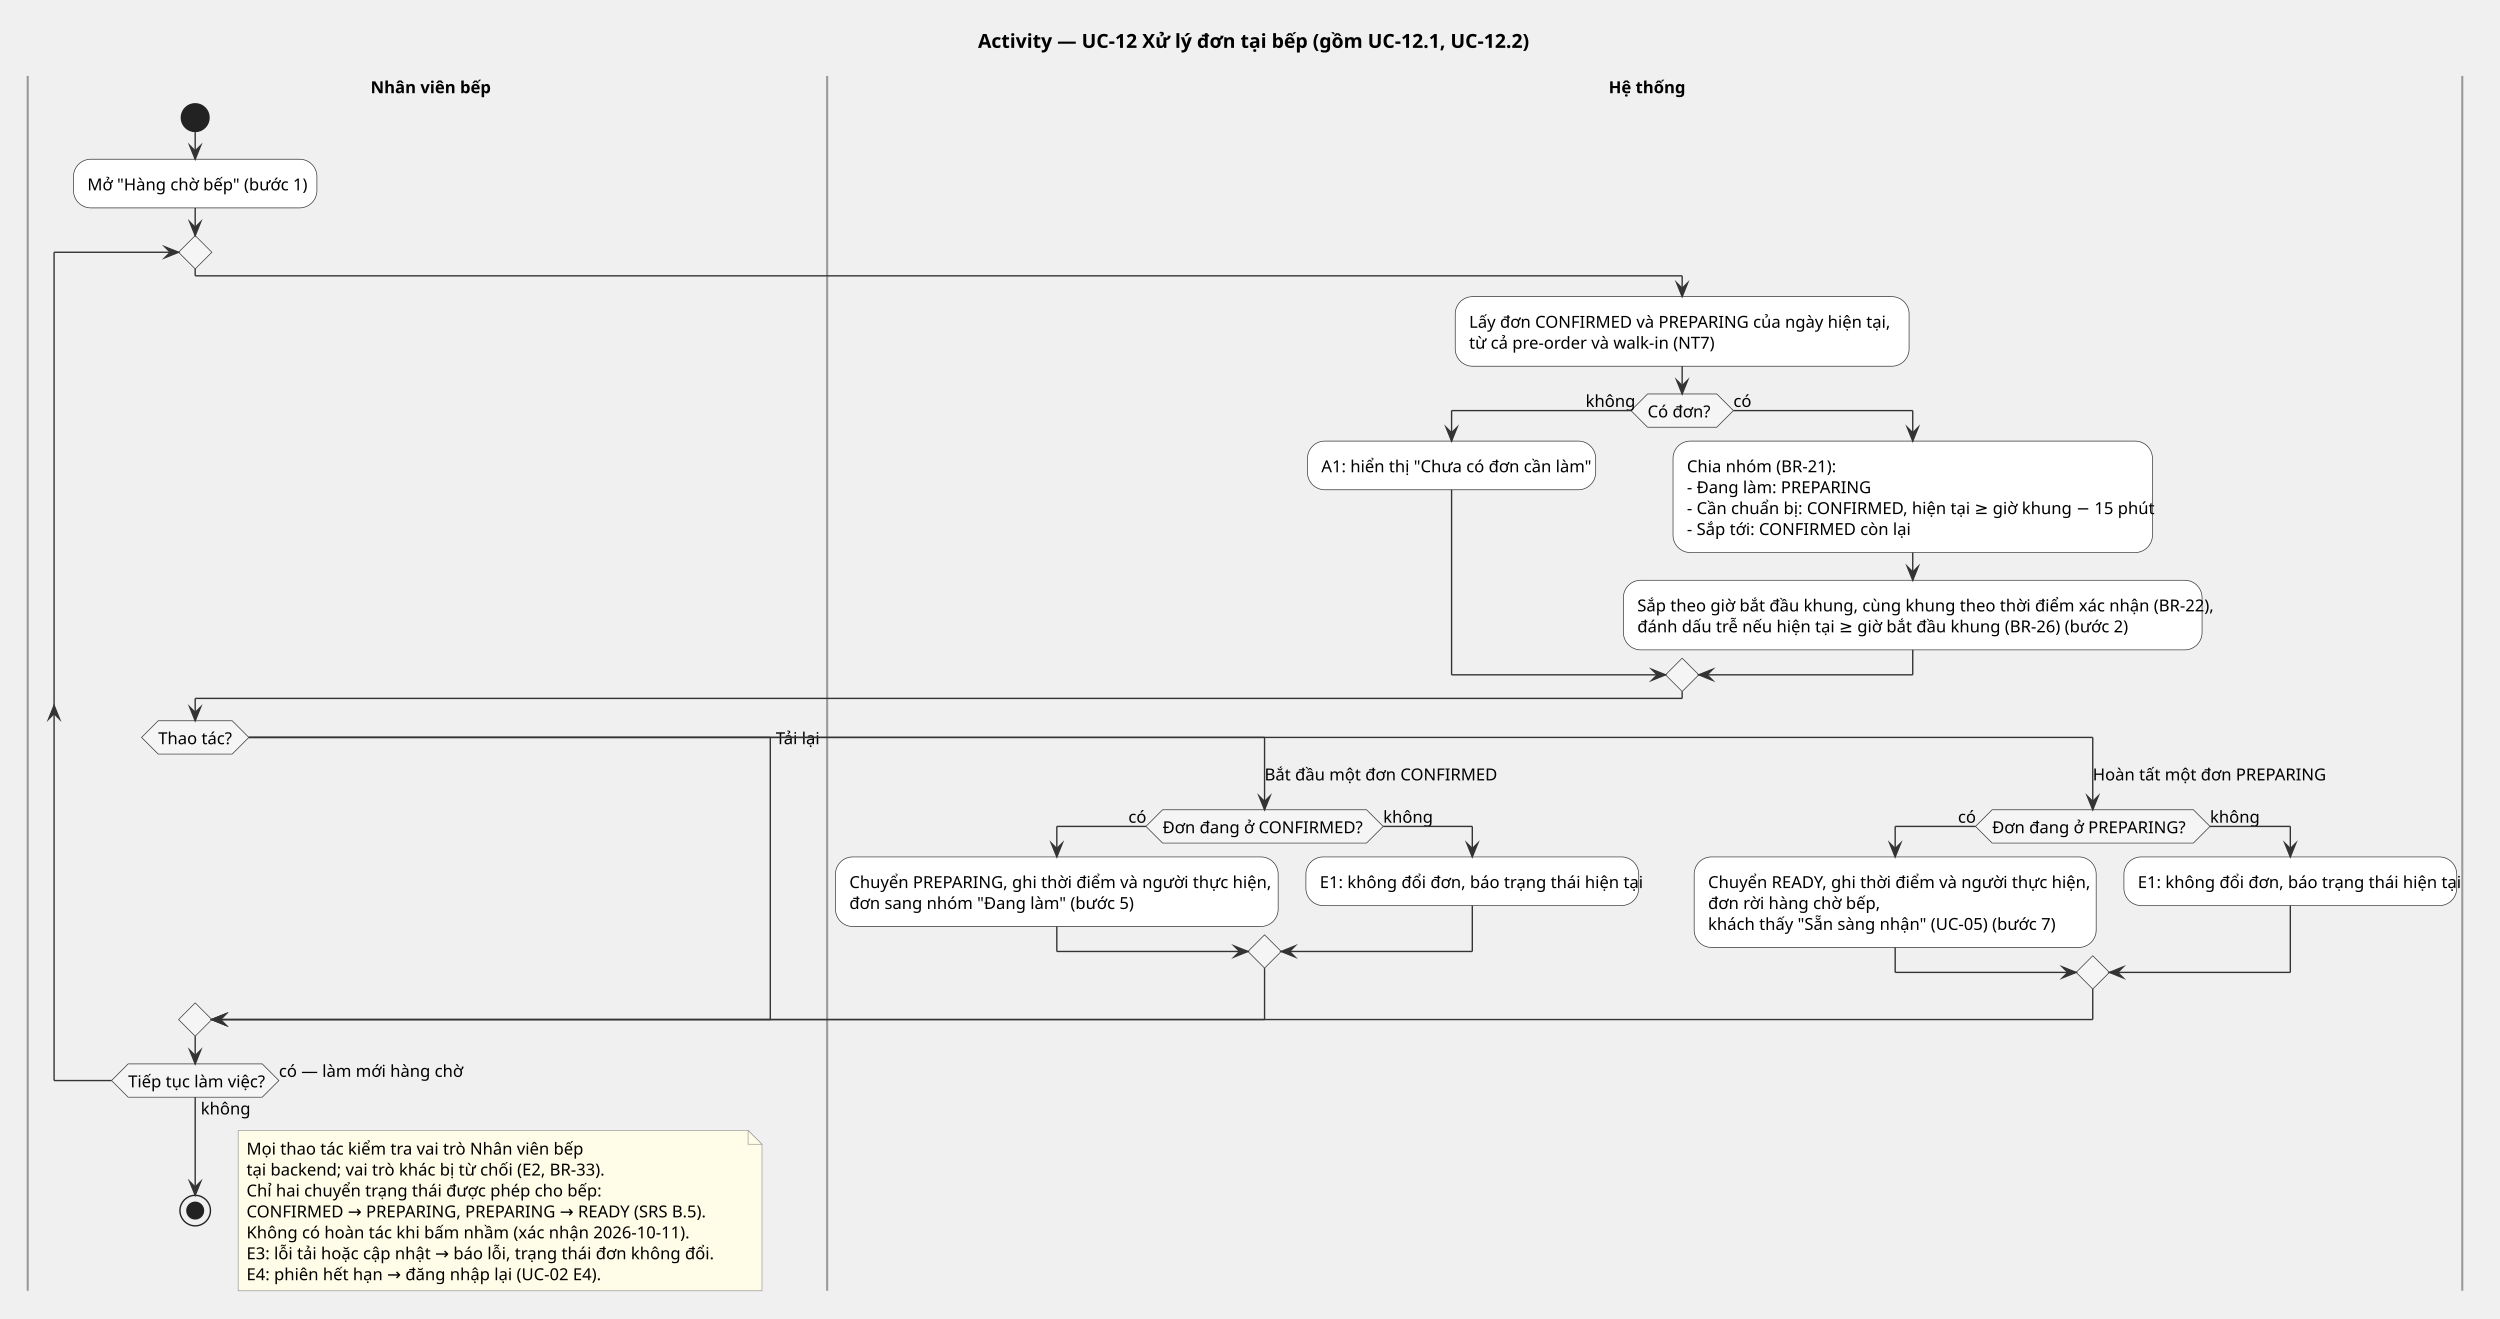
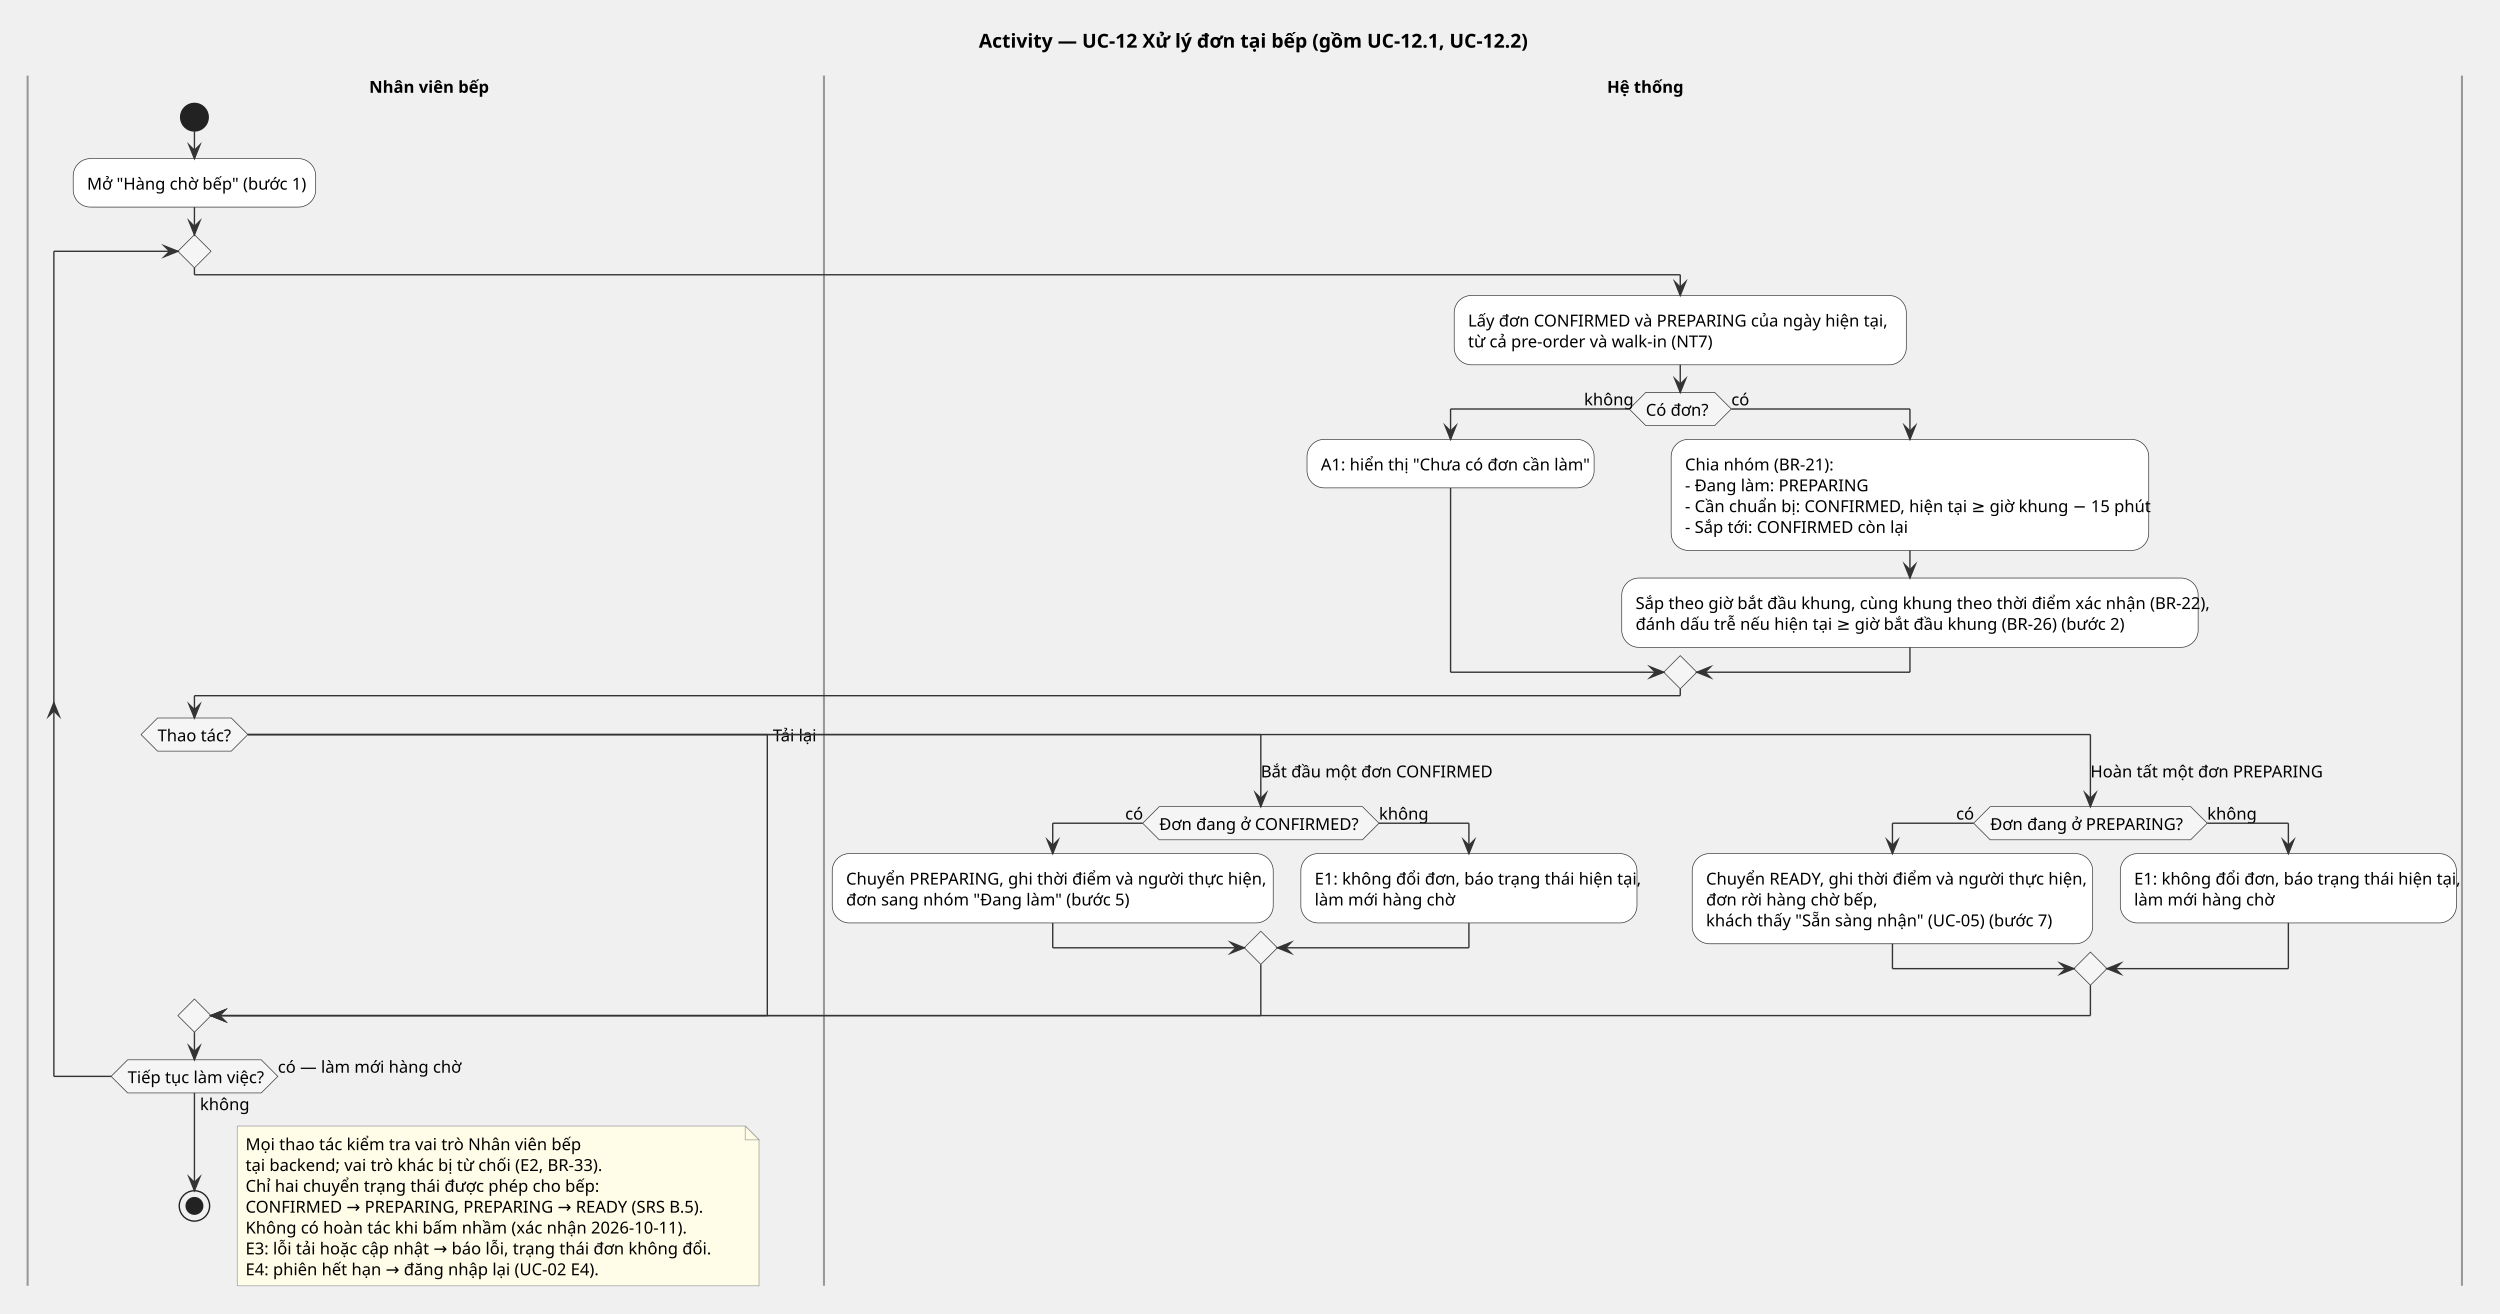
- <svg xmlns="http://www.w3.org/2000/svg" version="1.1" data-diagram-type="ACTIVITY" style="width:1803px;height:951px;background:#FFFFFF;" width="1803px" height="951px" viewBox="0 0 1803 951" zoomAndPan="magnify" preserveAspectRatio="none" contentStyleType="text/css">
+ <svg xmlns="http://www.w3.org/2000/svg" version="1.1" data-diagram-type="ACTIVITY" style="width:1810px;height:951px;background:#FFFFFF;" width="1810px" height="951px" viewBox="0 0 1810 951" zoomAndPan="magnify" preserveAspectRatio="none" contentStyleType="text/css">
  <defs />
  <g font-family="sans-serif" lengthAdjust="spacing">
    <g class="title" data-source-line="2">
-       <text x="705.317" y="34.533" fill="#000" font-size="14" textLength="390.824" font-weight="700">Activity — UC-12 Xử lý đơn tại bếp (gồm UC-12.1, UC-12.2)</text>
+       <text x="708.651" y="34.533" fill="#000" font-size="14" textLength="390.824" font-weight="700">Activity — UC-12 Xử lý đơn tại bếp (gồm UC-12.1, UC-12.2)</text>
    </g>
-     <rect x="20" y="54.746" width="1756.459" height="15.094" fill="none" style="stroke:none;" />
+     <rect x="20" y="54.746" width="1763.127" height="15.094" fill="none" style="stroke:none;" />
    <ellipse cx="140.774" cy="84.84" rx="10" ry="10" fill="#222" style="stroke:#222;stroke-width:1;" />
    <rect x="53" y="114.84" width="175.549" height="35.094" fill="#FFF" style="stroke:#333;stroke-width:0.5;" rx="12.5" ry="12.5" />
    <text x="63" y="137.297" fill="#000" font-size="12" textLength="155.549">Mở "Hàng chờ bếp" (bước 1)</text>
    <polygon points="114.091,519.824,167.458,519.824,179.458,531.824,167.458,543.824,114.091,543.824,102.091,531.824,114.091,519.824" fill="#F5F5F5" style="stroke:#333;stroke-width:0.5;stroke-linejoin:miter;stroke-miterlimit:10;" />
    <text x="114.091" y="536.734" fill="#000" font-size="12" textLength="53.367">Thao tác?</text>
    <polygon points="140.774,723.293,140.774,723.293,152.774,735.293,140.774,747.293,140.774,747.293,128.774,735.293,140.774,723.293" fill="#F5F5F5" style="stroke:#333;stroke-width:0.5;stroke-linejoin:miter;stroke-miterlimit:10;" />
    <polygon points="140.774,169.934,152.774,181.934,140.774,193.934,128.774,181.934,140.774,169.934" fill="#F5F5F5" style="stroke:#333;stroke-width:0.5;stroke-linejoin:miter;stroke-miterlimit:10;" />
    <polygon points="92.423,767.293,189.126,767.293,201.126,779.293,189.126,791.293,92.423,791.293,80.423,779.293,92.423,767.293" fill="#F5F5F5" style="stroke:#333;stroke-width:0.5;stroke-linejoin:miter;stroke-miterlimit:10;" />
    <text x="144.774" y="803.75" fill="#000" font-size="12" textLength="32.695">không</text>
    <text x="92.423" y="784.203" fill="#000" font-size="12" textLength="96.703">Tiếp tục làm việc?</text>
    <text x="201.126" y="776.656" fill="#000" font-size="12" textLength="128.449">có — làm mới hàng chờ</text>
    <path d="M171.774,815.25 L171.774,930.906 L549.534,930.906 L549.534,825.25 L539.534,815.25 L171.774,815.25" style="stroke:#999;stroke-width:0.5;" fill="#FFFDE7" />
    <path d="M539.534,815.25 L539.534,825.25 L549.534,825.25 L539.534,815.25" style="stroke:#999;stroke-width:0.5;" fill="#FFFDE7" />
    <text x="177.774" y="832.707" fill="#000" font-size="12" textLength="228.111">Mọi thao tác kiểm tra vai trò Nhân viên bếp</text>
    <text x="177.774" y="847.801" fill="#000" font-size="12" textLength="252.146">tại backend; vai trò khác bị từ chối (E2, BR-33).</text>
    <text x="177.774" y="862.895" fill="#000" font-size="12" textLength="244.061">Chỉ hai chuyển trạng thái được phép cho bếp:</text>
    <text x="177.774" y="877.988" fill="#000" font-size="12" textLength="356.76">CONFIRMED → PREPARING, PREPARING → READY (SRS B.5).</text>
    <text x="177.774" y="893.082" fill="#000" font-size="12" textLength="306.861">Không có hoàn tác khi bấm nhầm (xác nhận 2026-10-11).</text>
    <text x="177.774" y="908.176" fill="#000" font-size="12" textLength="320.432">E3: lỗi tải hoặc cập nhật → báo lỗi, trạng thái đơn không đổi.</text>
    <text x="177.774" y="923.27" fill="#000" font-size="12" textLength="250.512">E4: phiên hết hạn → đăng nhập lại (UC-02 E4).</text>
    <ellipse cx="140.774" cy="873.078" rx="11" ry="11" fill="none" style="stroke:#222;stroke-width:1;" />
    <ellipse cx="140.774" cy="873.078" rx="6" ry="6" fill="#222" style="stroke:#222;stroke-width:1;" />
    <line x1="20" y1="54.746" x2="20" y2="930.906" style="stroke:#999;stroke-width:1.5;" />
-     <rect x="1049.514" y="213.934" width="327.318" height="50.188" fill="#FFF" style="stroke:#333;stroke-width:0.5;" rx="12.5" ry="12.5" />
-     <text x="1059.514" y="236.391" fill="#000" font-size="12" textLength="307.318">Lấy đơn CONFIRMED và PREPARING của ngày hiện tại,</text>
-     <text x="1059.514" y="251.484" fill="#000" font-size="12" textLength="170.742">từ cả pre-order và walk-in (NT7)</text>
-     <polygon points="1188.224,284.121,1238.122,284.121,1250.122,296.121,1238.122,308.121,1188.224,308.121,1176.224,296.121,1188.224,284.121" fill="#F5F5F5" style="stroke:#333;stroke-width:0.5;stroke-linejoin:miter;stroke-miterlimit:10;" />
-     <text x="1188.224" y="301.031" fill="#000" font-size="12" textLength="46.564">Có đơn?</text>
-     <text x="1143.528" y="293.484" fill="#000" font-size="12" textLength="32.695">không</text>
-     <text x="1250.122" y="293.484" fill="#000" font-size="12" textLength="12.674">có</text>
-     <rect x="942.953" y="318.121" width="207.852" height="35.094" fill="#FFF" style="stroke:#333;stroke-width:0.5;" rx="12.5" ry="12.5" />
-     <text x="952.953" y="340.578" fill="#000" font-size="12" textLength="187.852">A1: hiển thị "Chưa có đơn cần làm"</text>
-     <rect x="1206.588" y="318.121" width="345.758" height="80.375" fill="#FFF" style="stroke:#333;stroke-width:0.5;" rx="12.5" ry="12.5" />
-     <text x="1216.588" y="340.578" fill="#000" font-size="12" textLength="106.705">Chia nhóm (BR-21):</text>
-     <text x="1216.588" y="355.672" fill="#000" font-size="12" textLength="136.037">- Đang làm: PREPARING</text>
-     <text x="1216.588" y="370.766" fill="#000" font-size="12" textLength="325.758">- Cần chuẩn bị: CONFIRMED, hiện tại ≥ giờ khung − 15 phút</text>
-     <text x="1216.588" y="385.859" fill="#000" font-size="12" textLength="163.236">- Sắp tới: CONFIRMED còn lại</text>
-     <rect x="1170.805" y="418.496" width="417.324" height="50.188" fill="#FFF" style="stroke:#333;stroke-width:0.5;" rx="12.5" ry="12.5" />
-     <text x="1180.805" y="440.953" fill="#000" font-size="12" textLength="397.324">Sắp theo giờ bắt đầu khung, cùng khung theo thời điểm xác nhận (BR-22),</text>
-     <text x="1180.805" y="456.047" fill="#000" font-size="12" textLength="339.504">đánh dấu trễ nếu hiện tại ≥ giờ bắt đầu khung (BR-26) (bước 2)</text>
-     <polygon points="1213.173,474.684,1225.173,486.684,1213.173,498.684,1201.173,486.684,1213.173,474.684" fill="#F5F5F5" style="stroke:#333;stroke-width:0.5;stroke-linejoin:miter;stroke-miterlimit:10;" />
-     <polygon points="838.445,584.012,985.557,584.012,997.557,596.012,985.557,608.012,838.445,608.012,826.445,596.012,838.445,584.012" fill="#F5F5F5" style="stroke:#333;stroke-width:0.5;stroke-linejoin:miter;stroke-miterlimit:10;" />
-     <text x="838.445" y="600.922" fill="#000" font-size="12" textLength="147.111">Đơn đang ở CONFIRMED?</text>
-     <text x="813.771" y="593.375" fill="#000" font-size="12" textLength="12.674">có</text>
-     <text x="997.557" y="593.375" fill="#000" font-size="12" textLength="32.695">không</text>
+     <rect x="1052.848" y="213.934" width="327.318" height="50.188" fill="#FFF" style="stroke:#333;stroke-width:0.5;" rx="12.5" ry="12.5" />
+     <text x="1062.848" y="236.391" fill="#000" font-size="12" textLength="307.318">Lấy đơn CONFIRMED và PREPARING của ngày hiện tại,</text>
+     <text x="1062.848" y="251.484" fill="#000" font-size="12" textLength="170.742">từ cả pre-order và walk-in (NT7)</text>
+     <polygon points="1191.558,284.121,1241.456,284.121,1253.456,296.121,1241.456,308.121,1191.558,308.121,1179.558,296.121,1191.558,284.121" fill="#F5F5F5" style="stroke:#333;stroke-width:0.5;stroke-linejoin:miter;stroke-miterlimit:10;" />
+     <text x="1191.558" y="301.031" fill="#000" font-size="12" textLength="46.564">Có đơn?</text>
+     <text x="1146.862" y="293.484" fill="#000" font-size="12" textLength="32.695">không</text>
+     <text x="1253.456" y="293.484" fill="#000" font-size="12" textLength="12.674">có</text>
+     <rect x="946.287" y="318.121" width="207.852" height="35.094" fill="#FFF" style="stroke:#333;stroke-width:0.5;" rx="12.5" ry="12.5" />
+     <text x="956.287" y="340.578" fill="#000" font-size="12" textLength="187.852">A1: hiển thị "Chưa có đơn cần làm"</text>
+     <rect x="1209.922" y="318.121" width="345.758" height="80.375" fill="#FFF" style="stroke:#333;stroke-width:0.5;" rx="12.5" ry="12.5" />
+     <text x="1219.922" y="340.578" fill="#000" font-size="12" textLength="106.705">Chia nhóm (BR-21):</text>
+     <text x="1219.922" y="355.672" fill="#000" font-size="12" textLength="136.037">- Đang làm: PREPARING</text>
+     <text x="1219.922" y="370.766" fill="#000" font-size="12" textLength="325.758">- Cần chuẩn bị: CONFIRMED, hiện tại ≥ giờ khung − 15 phút</text>
+     <text x="1219.922" y="385.859" fill="#000" font-size="12" textLength="163.236">- Sắp tới: CONFIRMED còn lại</text>
+     <rect x="1174.139" y="418.496" width="417.324" height="50.188" fill="#FFF" style="stroke:#333;stroke-width:0.5;" rx="12.5" ry="12.5" />
+     <text x="1184.139" y="440.953" fill="#000" font-size="12" textLength="397.324">Sắp theo giờ bắt đầu khung, cùng khung theo thời điểm xác nhận (BR-22),</text>
+     <text x="1184.139" y="456.047" fill="#000" font-size="12" textLength="339.504">đánh dấu trễ nếu hiện tại ≥ giờ bắt đầu khung (BR-26) (bước 2)</text>
+     <polygon points="1216.507,474.684,1228.507,486.684,1216.507,498.684,1204.507,486.684,1216.507,474.684" fill="#F5F5F5" style="stroke:#333;stroke-width:0.5;stroke-linejoin:miter;stroke-miterlimit:10;" />
+     <polygon points="839.279,584.012,986.39,584.012,998.39,596.012,986.39,608.012,839.279,608.012,827.279,596.012,839.279,584.012" fill="#F5F5F5" style="stroke:#333;stroke-width:0.5;stroke-linejoin:miter;stroke-miterlimit:10;" />
+     <text x="839.279" y="600.922" fill="#000" font-size="12" textLength="147.111">Đơn đang ở CONFIRMED?</text>
+     <text x="814.605" y="593.375" fill="#000" font-size="12" textLength="12.674">có</text>
+     <text x="998.39" y="593.375" fill="#000" font-size="12" textLength="32.695">không</text>
    <rect x="602.544" y="618.012" width="319.268" height="50.188" fill="#FFF" style="stroke:#333;stroke-width:0.5;" rx="12.5" ry="12.5" />
    <text x="612.544" y="640.469" fill="#000" font-size="12" textLength="299.268">Chuyển PREPARING, ghi thời điểm và người thực hiện,</text>
    <text x="612.544" y="655.563" fill="#000" font-size="12" textLength="197.045">đơn sang nhóm "Đang làm" (bước 5)</text>
-     <rect x="941.812" y="618.012" width="240.025" height="35.094" fill="#FFF" style="stroke:#333;stroke-width:0.5;" rx="12.5" ry="12.5" />
-     <text x="951.812" y="640.469" fill="#000" font-size="12" textLength="220.025">E1: không đổi đơn, báo trạng thái hiện tại</text>
-     <polygon points="912.001,674.199,924.001,686.199,912.001,698.199,900.001,686.199,912.001,674.199" fill="#F5F5F5" style="stroke:#333;stroke-width:0.5;stroke-linejoin:miter;stroke-miterlimit:10;" />
-     <polygon points="1436.725,584.012,1581.856,584.012,1593.856,596.012,1581.856,608.012,1436.725,608.012,1424.725,596.012,1436.725,584.012" fill="#F5F5F5" style="stroke:#333;stroke-width:0.5;stroke-linejoin:miter;stroke-miterlimit:10;" />
-     <text x="1436.725" y="600.922" fill="#000" font-size="12" textLength="145.131">Đơn đang ở PREPARING?</text>
-     <text x="1412.051" y="593.375" fill="#000" font-size="12" textLength="12.674">có</text>
-     <text x="1593.856" y="593.375" fill="#000" font-size="12" textLength="32.695">không</text>
-     <rect x="1221.837" y="618.012" width="289.93" height="65.281" fill="#FFF" style="stroke:#333;stroke-width:0.5;" rx="12.5" ry="12.5" />
-     <text x="1231.837" y="640.469" fill="#000" font-size="12" textLength="269.93">Chuyển READY, ghi thời điểm và người thực hiện,</text>
-     <text x="1231.837" y="655.563" fill="#000" font-size="12" textLength="119.678">đơn rời hàng chờ bếp,</text>
-     <text x="1231.837" y="670.656" fill="#000" font-size="12" textLength="246.539">khách thấy "Sẵn sàng nhận" (UC-05) (bước 7)</text>
-     <rect x="1531.767" y="618.012" width="240.025" height="35.094" fill="#FFF" style="stroke:#333;stroke-width:0.5;" rx="12.5" ry="12.5" />
-     <text x="1541.767" y="640.469" fill="#000" font-size="12" textLength="220.025">E1: không đổi đơn, báo trạng thái hiện tại</text>
-     <polygon points="1509.291,689.293,1521.291,701.293,1509.291,713.293,1497.291,701.293,1509.291,689.293" fill="#F5F5F5" style="stroke:#333;stroke-width:0.5;stroke-linejoin:miter;stroke-miterlimit:10;" />
+     <rect x="941.812" y="618.012" width="243.359" height="50.188" fill="#FFF" style="stroke:#333;stroke-width:0.5;" rx="12.5" ry="12.5" />
+     <text x="951.812" y="640.469" fill="#000" font-size="12" textLength="223.359">E1: không đổi đơn, báo trạng thái hiện tại,</text>
+     <text x="951.812" y="655.563" fill="#000" font-size="12" textLength="97.107">làm mới hàng chờ</text>
+     <polygon points="912.834,674.199,924.834,686.199,912.834,698.199,900.834,686.199,912.834,674.199" fill="#F5F5F5" style="stroke:#333;stroke-width:0.5;stroke-linejoin:miter;stroke-miterlimit:10;" />
+     <polygon points="1440.893,584.012,1586.023,584.012,1598.023,596.012,1586.023,608.012,1440.893,608.012,1428.893,596.012,1440.893,584.012" fill="#F5F5F5" style="stroke:#333;stroke-width:0.5;stroke-linejoin:miter;stroke-miterlimit:10;" />
+     <text x="1440.893" y="600.922" fill="#000" font-size="12" textLength="145.131">Đơn đang ở PREPARING?</text>
+     <text x="1416.219" y="593.375" fill="#000" font-size="12" textLength="12.674">có</text>
+     <text x="1598.023" y="593.375" fill="#000" font-size="12" textLength="32.695">không</text>
+     <rect x="1225.171" y="618.012" width="289.93" height="65.281" fill="#FFF" style="stroke:#333;stroke-width:0.5;" rx="12.5" ry="12.5" />
+     <text x="1235.171" y="640.469" fill="#000" font-size="12" textLength="269.93">Chuyển READY, ghi thời điểm và người thực hiện,</text>
+     <text x="1235.171" y="655.563" fill="#000" font-size="12" textLength="119.678">đơn rời hàng chờ bếp,</text>
+     <text x="1235.171" y="670.656" fill="#000" font-size="12" textLength="246.539">khách thấy "Sẵn sàng nhận" (UC-05) (bước 7)</text>
+     <rect x="1535.101" y="618.012" width="243.359" height="50.188" fill="#FFF" style="stroke:#333;stroke-width:0.5;" rx="12.5" ry="12.5" />
+     <text x="1545.101" y="640.469" fill="#000" font-size="12" textLength="223.359">E1: không đổi đơn, báo trạng thái hiện tại,</text>
+     <text x="1545.101" y="655.563" fill="#000" font-size="12" textLength="97.107">làm mới hàng chờ</text>
+     <polygon points="1513.458,689.293,1525.458,701.293,1513.458,713.293,1501.458,701.293,1513.458,689.293" fill="#F5F5F5" style="stroke:#333;stroke-width:0.5;stroke-linejoin:miter;stroke-miterlimit:10;" />
    <line x1="596.544" y1="54.746" x2="596.544" y2="930.906" style="stroke:#999;stroke-width:1.5;" />
-     <line x1="1775.792" y1="54.746" x2="1775.792" y2="930.906" style="stroke:#999;stroke-width:1.5;" />
+     <line x1="1782.46" y1="54.746" x2="1782.46" y2="930.906" style="stroke:#999;stroke-width:1.5;" />
    <line x1="140.774" y1="94.84" x2="140.774" y2="114.84" style="stroke:#333;stroke-width:1;" />
    <polygon points="136.774,104.84,140.774,114.84,144.774,104.84,140.774,108.84" fill="#333" style="stroke:#333;stroke-width:1;stroke-linejoin:miter;stroke-miterlimit:10;" />
    <line x1="179.458" y1="531.824" x2="555.534" y2="531.824" style="stroke:#333;stroke-width:1;" />
    <line x1="555.534" y1="531.824" x2="555.534" y2="735.293" style="stroke:#333;stroke-width:1;" />
    <line x1="555.534" y1="735.293" x2="152.774" y2="735.293" style="stroke:#333;stroke-width:1;" />
    <polygon points="162.774,731.293,152.774,735.293,162.774,739.293,158.774,735.293" fill="#333" style="stroke:#333;stroke-width:1;stroke-linejoin:miter;stroke-miterlimit:10;" />
    <text x="559.534" y="536.734" fill="#000" font-size="12" textLength="32.01">Tải lại</text>
    <line x1="80.423" y1="779.293" x2="39" y2="779.293" style="stroke:#333;stroke-width:1;" />
    <polygon points="35,518.684,39,508.684,43,518.684,39,514.684" fill="#333" style="stroke:#333;stroke-width:1;stroke-linejoin:miter;stroke-miterlimit:10;" />
    <line x1="39" y1="181.934" x2="39" y2="779.293" style="stroke:#333;stroke-width:1;" />
    <line x1="39" y1="181.934" x2="128.774" y2="181.934" style="stroke:#333;stroke-width:1;" />
    <polygon points="118.774,177.934,128.774,181.934,118.774,185.934,122.774,181.934" fill="#333" style="stroke:#333;stroke-width:1;stroke-linejoin:miter;stroke-miterlimit:10;" />
    <line x1="140.774" y1="747.293" x2="140.774" y2="767.293" style="stroke:#333;stroke-width:1;" />
    <polygon points="136.774,757.293,140.774,767.293,144.774,757.293,140.774,761.293" fill="#333" style="stroke:#333;stroke-width:1;stroke-linejoin:miter;stroke-miterlimit:10;" />
    <line x1="140.774" y1="149.934" x2="140.774" y2="169.934" style="stroke:#333;stroke-width:1;" />
    <polygon points="136.774,159.934,140.774,169.934,144.774,159.934,140.774,163.934" fill="#333" style="stroke:#333;stroke-width:1;stroke-linejoin:miter;stroke-miterlimit:10;" />
    <line x1="140.774" y1="791.293" x2="140.774" y2="862.078" style="stroke:#333;stroke-width:1;" />
    <polygon points="136.774,852.078,140.774,862.078,144.774,852.078,140.774,856.078" fill="#333" style="stroke:#333;stroke-width:1;stroke-linejoin:miter;stroke-miterlimit:10;" />
-     <line x1="1379.467" y1="398.496" x2="1379.467" y2="418.496" style="stroke:#333;stroke-width:1;" />
-     <polygon points="1375.467,408.496,1379.467,418.496,1383.467,408.496,1379.467,412.496" fill="#333" style="stroke:#333;stroke-width:1;stroke-linejoin:miter;stroke-miterlimit:10;" />
-     <line x1="1176.224" y1="296.121" x2="1046.879" y2="296.121" style="stroke:#333;stroke-width:1;" />
-     <line x1="1046.879" y1="296.121" x2="1046.879" y2="318.121" style="stroke:#333;stroke-width:1;" />
-     <polygon points="1042.879,308.121,1046.879,318.121,1050.879,308.121,1046.879,312.121" fill="#333" style="stroke:#333;stroke-width:1;stroke-linejoin:miter;stroke-miterlimit:10;" />
-     <line x1="1250.122" y1="296.121" x2="1379.467" y2="296.121" style="stroke:#333;stroke-width:1;" />
-     <line x1="1379.467" y1="296.121" x2="1379.467" y2="318.121" style="stroke:#333;stroke-width:1;" />
-     <polygon points="1375.467,308.121,1379.467,318.121,1383.467,308.121,1379.467,312.121" fill="#333" style="stroke:#333;stroke-width:1;stroke-linejoin:miter;stroke-miterlimit:10;" />
-     <line x1="1046.879" y1="353.215" x2="1046.879" y2="486.684" style="stroke:#333;stroke-width:1;" />
-     <line x1="1046.879" y1="486.684" x2="1201.173" y2="486.684" style="stroke:#333;stroke-width:1;" />
-     <polygon points="1191.173,482.684,1201.173,486.684,1191.173,490.684,1195.173,486.684" fill="#333" style="stroke:#333;stroke-width:1;stroke-linejoin:miter;stroke-miterlimit:10;" />
-     <line x1="1379.467" y1="468.684" x2="1379.467" y2="486.684" style="stroke:#333;stroke-width:1;" />
-     <line x1="1379.467" y1="486.684" x2="1225.173" y2="486.684" style="stroke:#333;stroke-width:1;" />
-     <polygon points="1235.173,482.684,1225.173,486.684,1235.173,490.684,1231.173,486.684" fill="#333" style="stroke:#333;stroke-width:1;stroke-linejoin:miter;stroke-miterlimit:10;" />
-     <line x1="1213.173" y1="264.121" x2="1213.173" y2="284.121" style="stroke:#333;stroke-width:1;" />
-     <polygon points="1209.173,274.121,1213.173,284.121,1217.173,274.121,1213.173,278.121" fill="#333" style="stroke:#333;stroke-width:1;stroke-linejoin:miter;stroke-miterlimit:10;" />
-     <line x1="826.445" y1="596.012" x2="762.178" y2="596.012" style="stroke:#333;stroke-width:1;" />
+     <line x1="1382.801" y1="398.496" x2="1382.801" y2="418.496" style="stroke:#333;stroke-width:1;" />
+     <polygon points="1378.801,408.496,1382.801,418.496,1386.801,408.496,1382.801,412.496" fill="#333" style="stroke:#333;stroke-width:1;stroke-linejoin:miter;stroke-miterlimit:10;" />
+     <line x1="1179.558" y1="296.121" x2="1050.213" y2="296.121" style="stroke:#333;stroke-width:1;" />
+     <line x1="1050.213" y1="296.121" x2="1050.213" y2="318.121" style="stroke:#333;stroke-width:1;" />
+     <polygon points="1046.213,308.121,1050.213,318.121,1054.213,308.121,1050.213,312.121" fill="#333" style="stroke:#333;stroke-width:1;stroke-linejoin:miter;stroke-miterlimit:10;" />
+     <line x1="1253.456" y1="296.121" x2="1382.801" y2="296.121" style="stroke:#333;stroke-width:1;" />
+     <line x1="1382.801" y1="296.121" x2="1382.801" y2="318.121" style="stroke:#333;stroke-width:1;" />
+     <polygon points="1378.801,308.121,1382.801,318.121,1386.801,308.121,1382.801,312.121" fill="#333" style="stroke:#333;stroke-width:1;stroke-linejoin:miter;stroke-miterlimit:10;" />
+     <line x1="1050.213" y1="353.215" x2="1050.213" y2="486.684" style="stroke:#333;stroke-width:1;" />
+     <line x1="1050.213" y1="486.684" x2="1204.507" y2="486.684" style="stroke:#333;stroke-width:1;" />
+     <polygon points="1194.507,482.684,1204.507,486.684,1194.507,490.684,1198.507,486.684" fill="#333" style="stroke:#333;stroke-width:1;stroke-linejoin:miter;stroke-miterlimit:10;" />
+     <line x1="1382.801" y1="468.684" x2="1382.801" y2="486.684" style="stroke:#333;stroke-width:1;" />
+     <line x1="1382.801" y1="486.684" x2="1228.507" y2="486.684" style="stroke:#333;stroke-width:1;" />
+     <polygon points="1238.507,482.684,1228.507,486.684,1238.507,490.684,1234.507,486.684" fill="#333" style="stroke:#333;stroke-width:1;stroke-linejoin:miter;stroke-miterlimit:10;" />
+     <line x1="1216.507" y1="264.121" x2="1216.507" y2="284.121" style="stroke:#333;stroke-width:1;" />
+     <polygon points="1212.507,274.121,1216.507,284.121,1220.507,274.121,1216.507,278.121" fill="#333" style="stroke:#333;stroke-width:1;stroke-linejoin:miter;stroke-miterlimit:10;" />
+     <line x1="827.279" y1="596.012" x2="762.178" y2="596.012" style="stroke:#333;stroke-width:1;" />
    <line x1="762.178" y1="596.012" x2="762.178" y2="618.012" style="stroke:#333;stroke-width:1;" />
    <polygon points="758.178,608.012,762.178,618.012,766.178,608.012,762.178,612.012" fill="#333" style="stroke:#333;stroke-width:1;stroke-linejoin:miter;stroke-miterlimit:10;" />
-     <line x1="997.557" y1="596.012" x2="1061.824" y2="596.012" style="stroke:#333;stroke-width:1;" />
-     <line x1="1061.824" y1="596.012" x2="1061.824" y2="618.012" style="stroke:#333;stroke-width:1;" />
-     <polygon points="1057.824,608.012,1061.824,618.012,1065.824,608.012,1061.824,612.012" fill="#333" style="stroke:#333;stroke-width:1;stroke-linejoin:miter;stroke-miterlimit:10;" />
+     <line x1="998.39" y1="596.012" x2="1063.491" y2="596.012" style="stroke:#333;stroke-width:1;" />
+     <line x1="1063.491" y1="596.012" x2="1063.491" y2="618.012" style="stroke:#333;stroke-width:1;" />
+     <polygon points="1059.491,608.012,1063.491,618.012,1067.491,608.012,1063.491,612.012" fill="#333" style="stroke:#333;stroke-width:1;stroke-linejoin:miter;stroke-miterlimit:10;" />
    <line x1="762.178" y1="668.199" x2="762.178" y2="686.199" style="stroke:#333;stroke-width:1;" />
-     <line x1="762.178" y1="686.199" x2="900.001" y2="686.199" style="stroke:#333;stroke-width:1;" />
-     <polygon points="890.001,682.199,900.001,686.199,890.001,690.199,894.001,686.199" fill="#333" style="stroke:#333;stroke-width:1;stroke-linejoin:miter;stroke-miterlimit:10;" />
-     <line x1="1061.824" y1="653.105" x2="1061.824" y2="686.199" style="stroke:#333;stroke-width:1;" />
-     <line x1="1061.824" y1="686.199" x2="924.001" y2="686.199" style="stroke:#333;stroke-width:1;" />
-     <polygon points="934.001,682.199,924.001,686.199,934.001,690.199,930.001,686.199" fill="#333" style="stroke:#333;stroke-width:1;stroke-linejoin:miter;stroke-miterlimit:10;" />
-     <line x1="1424.725" y1="596.012" x2="1366.802" y2="596.012" style="stroke:#333;stroke-width:1;" />
-     <line x1="1366.802" y1="596.012" x2="1366.802" y2="618.012" style="stroke:#333;stroke-width:1;" />
-     <polygon points="1362.802,608.012,1366.802,618.012,1370.802,608.012,1366.802,612.012" fill="#333" style="stroke:#333;stroke-width:1;stroke-linejoin:miter;stroke-miterlimit:10;" />
-     <line x1="1593.856" y1="596.012" x2="1651.779" y2="596.012" style="stroke:#333;stroke-width:1;" />
-     <line x1="1651.779" y1="596.012" x2="1651.779" y2="618.012" style="stroke:#333;stroke-width:1;" />
-     <polygon points="1647.779,608.012,1651.779,618.012,1655.779,608.012,1651.779,612.012" fill="#333" style="stroke:#333;stroke-width:1;stroke-linejoin:miter;stroke-miterlimit:10;" />
-     <line x1="1366.802" y1="683.293" x2="1366.802" y2="701.293" style="stroke:#333;stroke-width:1;" />
-     <line x1="1366.802" y1="701.293" x2="1497.291" y2="701.293" style="stroke:#333;stroke-width:1;" />
-     <polygon points="1487.291,697.293,1497.291,701.293,1487.291,705.293,1491.291,701.293" fill="#333" style="stroke:#333;stroke-width:1;stroke-linejoin:miter;stroke-miterlimit:10;" />
-     <line x1="1651.779" y1="653.105" x2="1651.779" y2="701.293" style="stroke:#333;stroke-width:1;" />
-     <line x1="1651.779" y1="701.293" x2="1521.291" y2="701.293" style="stroke:#333;stroke-width:1;" />
-     <polygon points="1531.291,697.293,1521.291,701.293,1531.291,705.293,1527.291,701.293" fill="#333" style="stroke:#333;stroke-width:1;stroke-linejoin:miter;stroke-miterlimit:10;" />
-     <line x1="179.458" y1="531.824" x2="912.001" y2="531.824" style="stroke:#333;stroke-width:1;" />
-     <line x1="912.001" y1="531.824" x2="912.001" y2="584.012" style="stroke:#333;stroke-width:1;" />
-     <polygon points="908.001,574.012,912.001,584.012,916.001,574.012,912.001,578.012" fill="#333" style="stroke:#333;stroke-width:1;stroke-linejoin:miter;stroke-miterlimit:10;" />
-     <text x="912.001" y="562.828" fill="#000" font-size="12" textLength="165.252">Bắt đầu một đơn CONFIRMED</text>
-     <line x1="179.458" y1="531.824" x2="1509.291" y2="531.824" style="stroke:#333;stroke-width:1;" />
-     <line x1="1509.291" y1="531.824" x2="1509.291" y2="584.012" style="stroke:#333;stroke-width:1;" />
-     <polygon points="1505.291,574.012,1509.291,584.012,1513.291,574.012,1509.291,578.012" fill="#333" style="stroke:#333;stroke-width:1;stroke-linejoin:miter;stroke-miterlimit:10;" />
-     <text x="1509.291" y="562.828" fill="#000" font-size="12" textLength="167.268">Hoàn tất một đơn PREPARING</text>
-     <line x1="912.001" y1="698.199" x2="912.001" y2="735.293" style="stroke:#333;stroke-width:1;" />
-     <line x1="912.001" y1="735.293" x2="152.774" y2="735.293" style="stroke:#333;stroke-width:1;" />
+     <line x1="762.178" y1="686.199" x2="900.834" y2="686.199" style="stroke:#333;stroke-width:1;" />
+     <polygon points="890.834,682.199,900.834,686.199,890.834,690.199,894.834,686.199" fill="#333" style="stroke:#333;stroke-width:1;stroke-linejoin:miter;stroke-miterlimit:10;" />
+     <line x1="1063.491" y1="668.199" x2="1063.491" y2="686.199" style="stroke:#333;stroke-width:1;" />
+     <line x1="1063.491" y1="686.199" x2="924.834" y2="686.199" style="stroke:#333;stroke-width:1;" />
+     <polygon points="934.834,682.199,924.834,686.199,934.834,690.199,930.834,686.199" fill="#333" style="stroke:#333;stroke-width:1;stroke-linejoin:miter;stroke-miterlimit:10;" />
+     <line x1="1428.893" y1="596.012" x2="1370.136" y2="596.012" style="stroke:#333;stroke-width:1;" />
+     <line x1="1370.136" y1="596.012" x2="1370.136" y2="618.012" style="stroke:#333;stroke-width:1;" />
+     <polygon points="1366.136,608.012,1370.136,618.012,1374.136,608.012,1370.136,612.012" fill="#333" style="stroke:#333;stroke-width:1;stroke-linejoin:miter;stroke-miterlimit:10;" />
+     <line x1="1598.023" y1="596.012" x2="1656.78" y2="596.012" style="stroke:#333;stroke-width:1;" />
+     <line x1="1656.78" y1="596.012" x2="1656.78" y2="618.012" style="stroke:#333;stroke-width:1;" />
+     <polygon points="1652.78,608.012,1656.78,618.012,1660.78,608.012,1656.78,612.012" fill="#333" style="stroke:#333;stroke-width:1;stroke-linejoin:miter;stroke-miterlimit:10;" />
+     <line x1="1370.136" y1="683.293" x2="1370.136" y2="701.293" style="stroke:#333;stroke-width:1;" />
+     <line x1="1370.136" y1="701.293" x2="1501.458" y2="701.293" style="stroke:#333;stroke-width:1;" />
+     <polygon points="1491.458,697.293,1501.458,701.293,1491.458,705.293,1495.458,701.293" fill="#333" style="stroke:#333;stroke-width:1;stroke-linejoin:miter;stroke-miterlimit:10;" />
+     <line x1="1656.78" y1="668.199" x2="1656.78" y2="701.293" style="stroke:#333;stroke-width:1;" />
+     <line x1="1656.78" y1="701.293" x2="1525.458" y2="701.293" style="stroke:#333;stroke-width:1;" />
+     <polygon points="1535.458,697.293,1525.458,701.293,1535.458,705.293,1531.458,701.293" fill="#333" style="stroke:#333;stroke-width:1;stroke-linejoin:miter;stroke-miterlimit:10;" />
+     <line x1="179.458" y1="531.824" x2="912.834" y2="531.824" style="stroke:#333;stroke-width:1;" />
+     <line x1="912.834" y1="531.824" x2="912.834" y2="584.012" style="stroke:#333;stroke-width:1;" />
+     <polygon points="908.834,574.012,912.834,584.012,916.834,574.012,912.834,578.012" fill="#333" style="stroke:#333;stroke-width:1;stroke-linejoin:miter;stroke-miterlimit:10;" />
+     <text x="912.834" y="562.828" fill="#000" font-size="12" textLength="165.252">Bắt đầu một đơn CONFIRMED</text>
+     <line x1="179.458" y1="531.824" x2="1513.458" y2="531.824" style="stroke:#333;stroke-width:1;" />
+     <line x1="1513.458" y1="531.824" x2="1513.458" y2="584.012" style="stroke:#333;stroke-width:1;" />
+     <polygon points="1509.458,574.012,1513.458,584.012,1517.458,574.012,1513.458,578.012" fill="#333" style="stroke:#333;stroke-width:1;stroke-linejoin:miter;stroke-miterlimit:10;" />
+     <text x="1513.458" y="562.828" fill="#000" font-size="12" textLength="167.268">Hoàn tất một đơn PREPARING</text>
+     <line x1="912.834" y1="698.199" x2="912.834" y2="735.293" style="stroke:#333;stroke-width:1;" />
+     <line x1="912.834" y1="735.293" x2="152.774" y2="735.293" style="stroke:#333;stroke-width:1;" />
    <polygon points="162.774,731.293,152.774,735.293,162.774,739.293,158.774,735.293" fill="#333" style="stroke:#333;stroke-width:1;stroke-linejoin:miter;stroke-miterlimit:10;" />
-     <line x1="1509.291" y1="713.293" x2="1509.291" y2="735.293" style="stroke:#333;stroke-width:1;" />
-     <line x1="1509.291" y1="735.293" x2="152.774" y2="735.293" style="stroke:#333;stroke-width:1;" />
+     <line x1="1513.458" y1="713.293" x2="1513.458" y2="735.293" style="stroke:#333;stroke-width:1;" />
+     <line x1="1513.458" y1="735.293" x2="152.774" y2="735.293" style="stroke:#333;stroke-width:1;" />
    <polygon points="162.774,731.293,152.774,735.293,162.774,739.293,158.774,735.293" fill="#333" style="stroke:#333;stroke-width:1;stroke-linejoin:miter;stroke-miterlimit:10;" />
-     <line x1="1213.173" y1="498.684" x2="1213.173" y2="503.684" style="stroke:#333;stroke-width:1;" />
-     <line x1="1213.173" y1="503.684" x2="140.774" y2="503.684" style="stroke:#333;stroke-width:1;" />
+     <line x1="1216.507" y1="498.684" x2="1216.507" y2="503.684" style="stroke:#333;stroke-width:1;" />
+     <line x1="1216.507" y1="503.684" x2="140.774" y2="503.684" style="stroke:#333;stroke-width:1;" />
    <line x1="140.774" y1="503.684" x2="140.774" y2="519.824" style="stroke:#333;stroke-width:1;" />
    <polygon points="136.774,509.824,140.774,519.824,144.774,509.824,140.774,513.824" fill="#333" style="stroke:#333;stroke-width:1;stroke-linejoin:miter;stroke-miterlimit:10;" />
    <line x1="140.774" y1="193.934" x2="140.774" y2="198.934" style="stroke:#333;stroke-width:1;" />
-     <line x1="140.774" y1="198.934" x2="1213.173" y2="198.934" style="stroke:#333;stroke-width:1;" />
-     <line x1="1213.173" y1="198.934" x2="1213.173" y2="213.934" style="stroke:#333;stroke-width:1;" />
-     <polygon points="1209.173,203.934,1213.173,213.934,1217.173,203.934,1213.173,207.934" fill="#333" style="stroke:#333;stroke-width:1;stroke-linejoin:miter;stroke-miterlimit:10;" />
+     <line x1="140.774" y1="198.934" x2="1216.507" y2="198.934" style="stroke:#333;stroke-width:1;" />
+     <line x1="1216.507" y1="198.934" x2="1216.507" y2="213.934" style="stroke:#333;stroke-width:1;" />
+     <polygon points="1212.507,203.934,1216.507,213.934,1220.507,203.934,1216.507,207.934" fill="#333" style="stroke:#333;stroke-width:1;stroke-linejoin:miter;stroke-miterlimit:10;" />
    <text x="267.265" y="67.203" fill="#000" font-size="12" textLength="82.014" font-weight="700">Nhân viên bếp</text>
-     <text x="1160.173" y="67.203" fill="#000" font-size="12" textLength="51.99" font-weight="700">Hệ thống</text>
+     <text x="1163.507" y="67.203" fill="#000" font-size="12" textLength="51.99" font-weight="700">Hệ thống</text>
  </g>
</svg>
